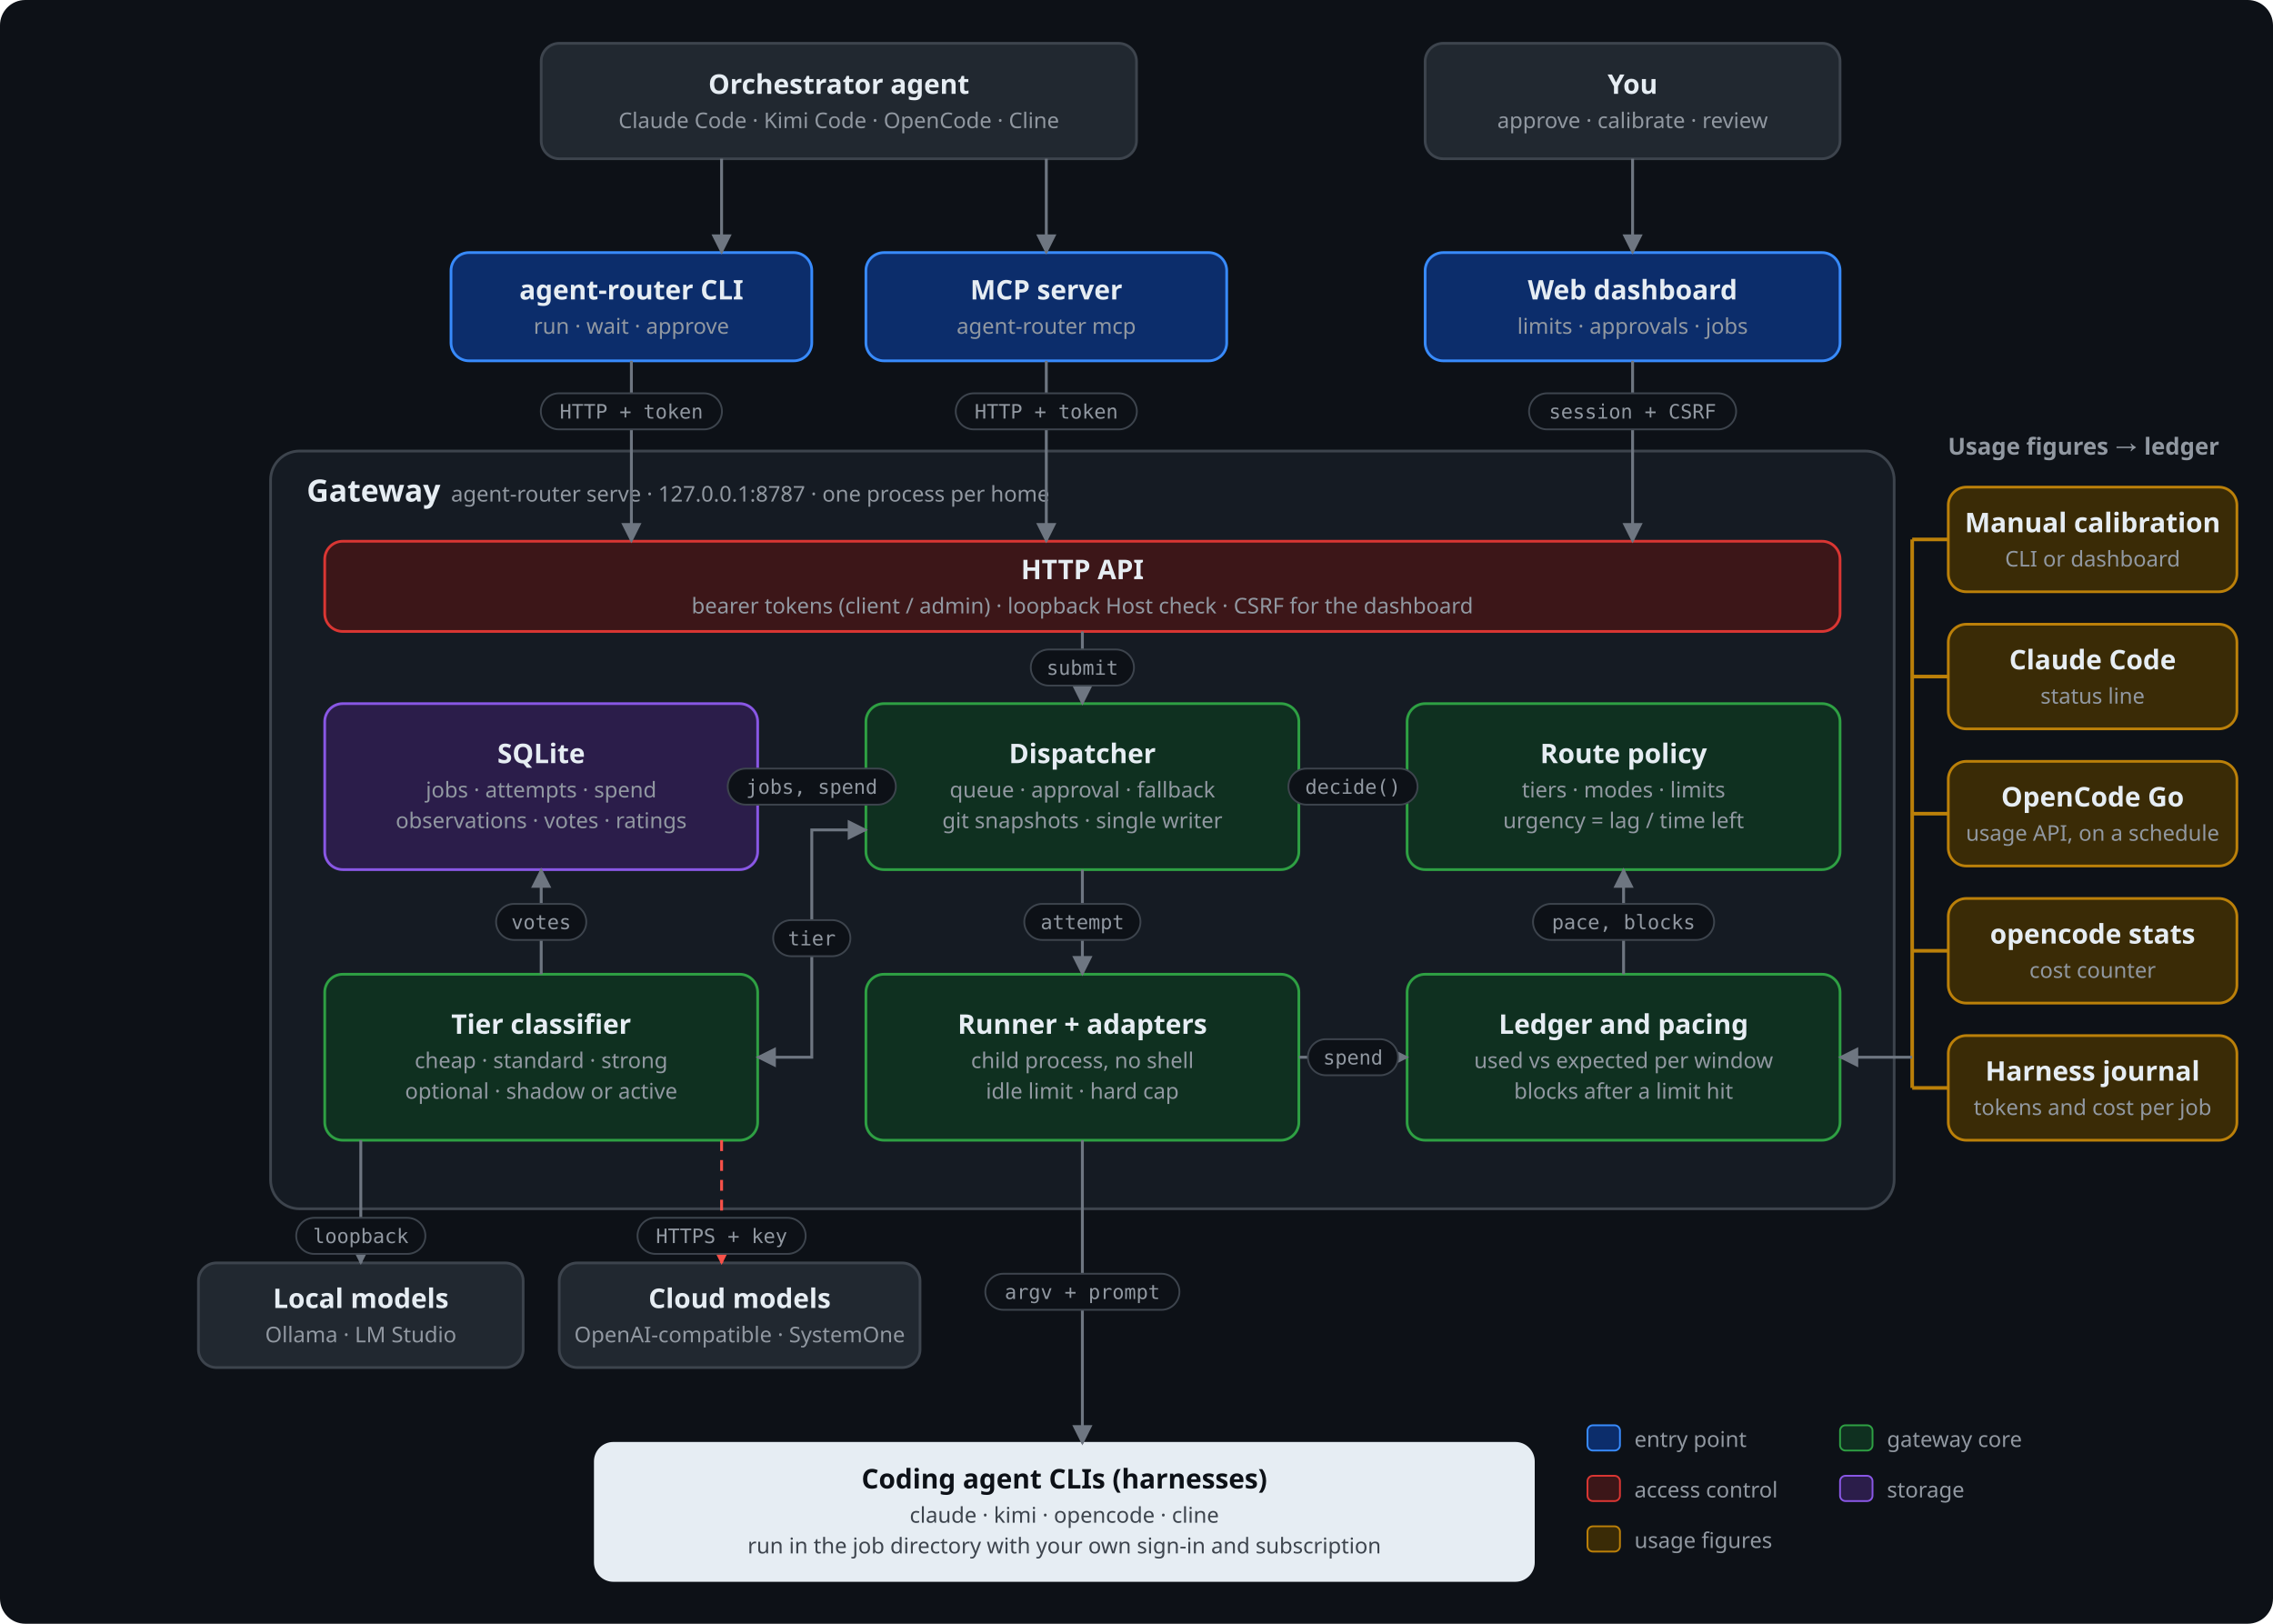
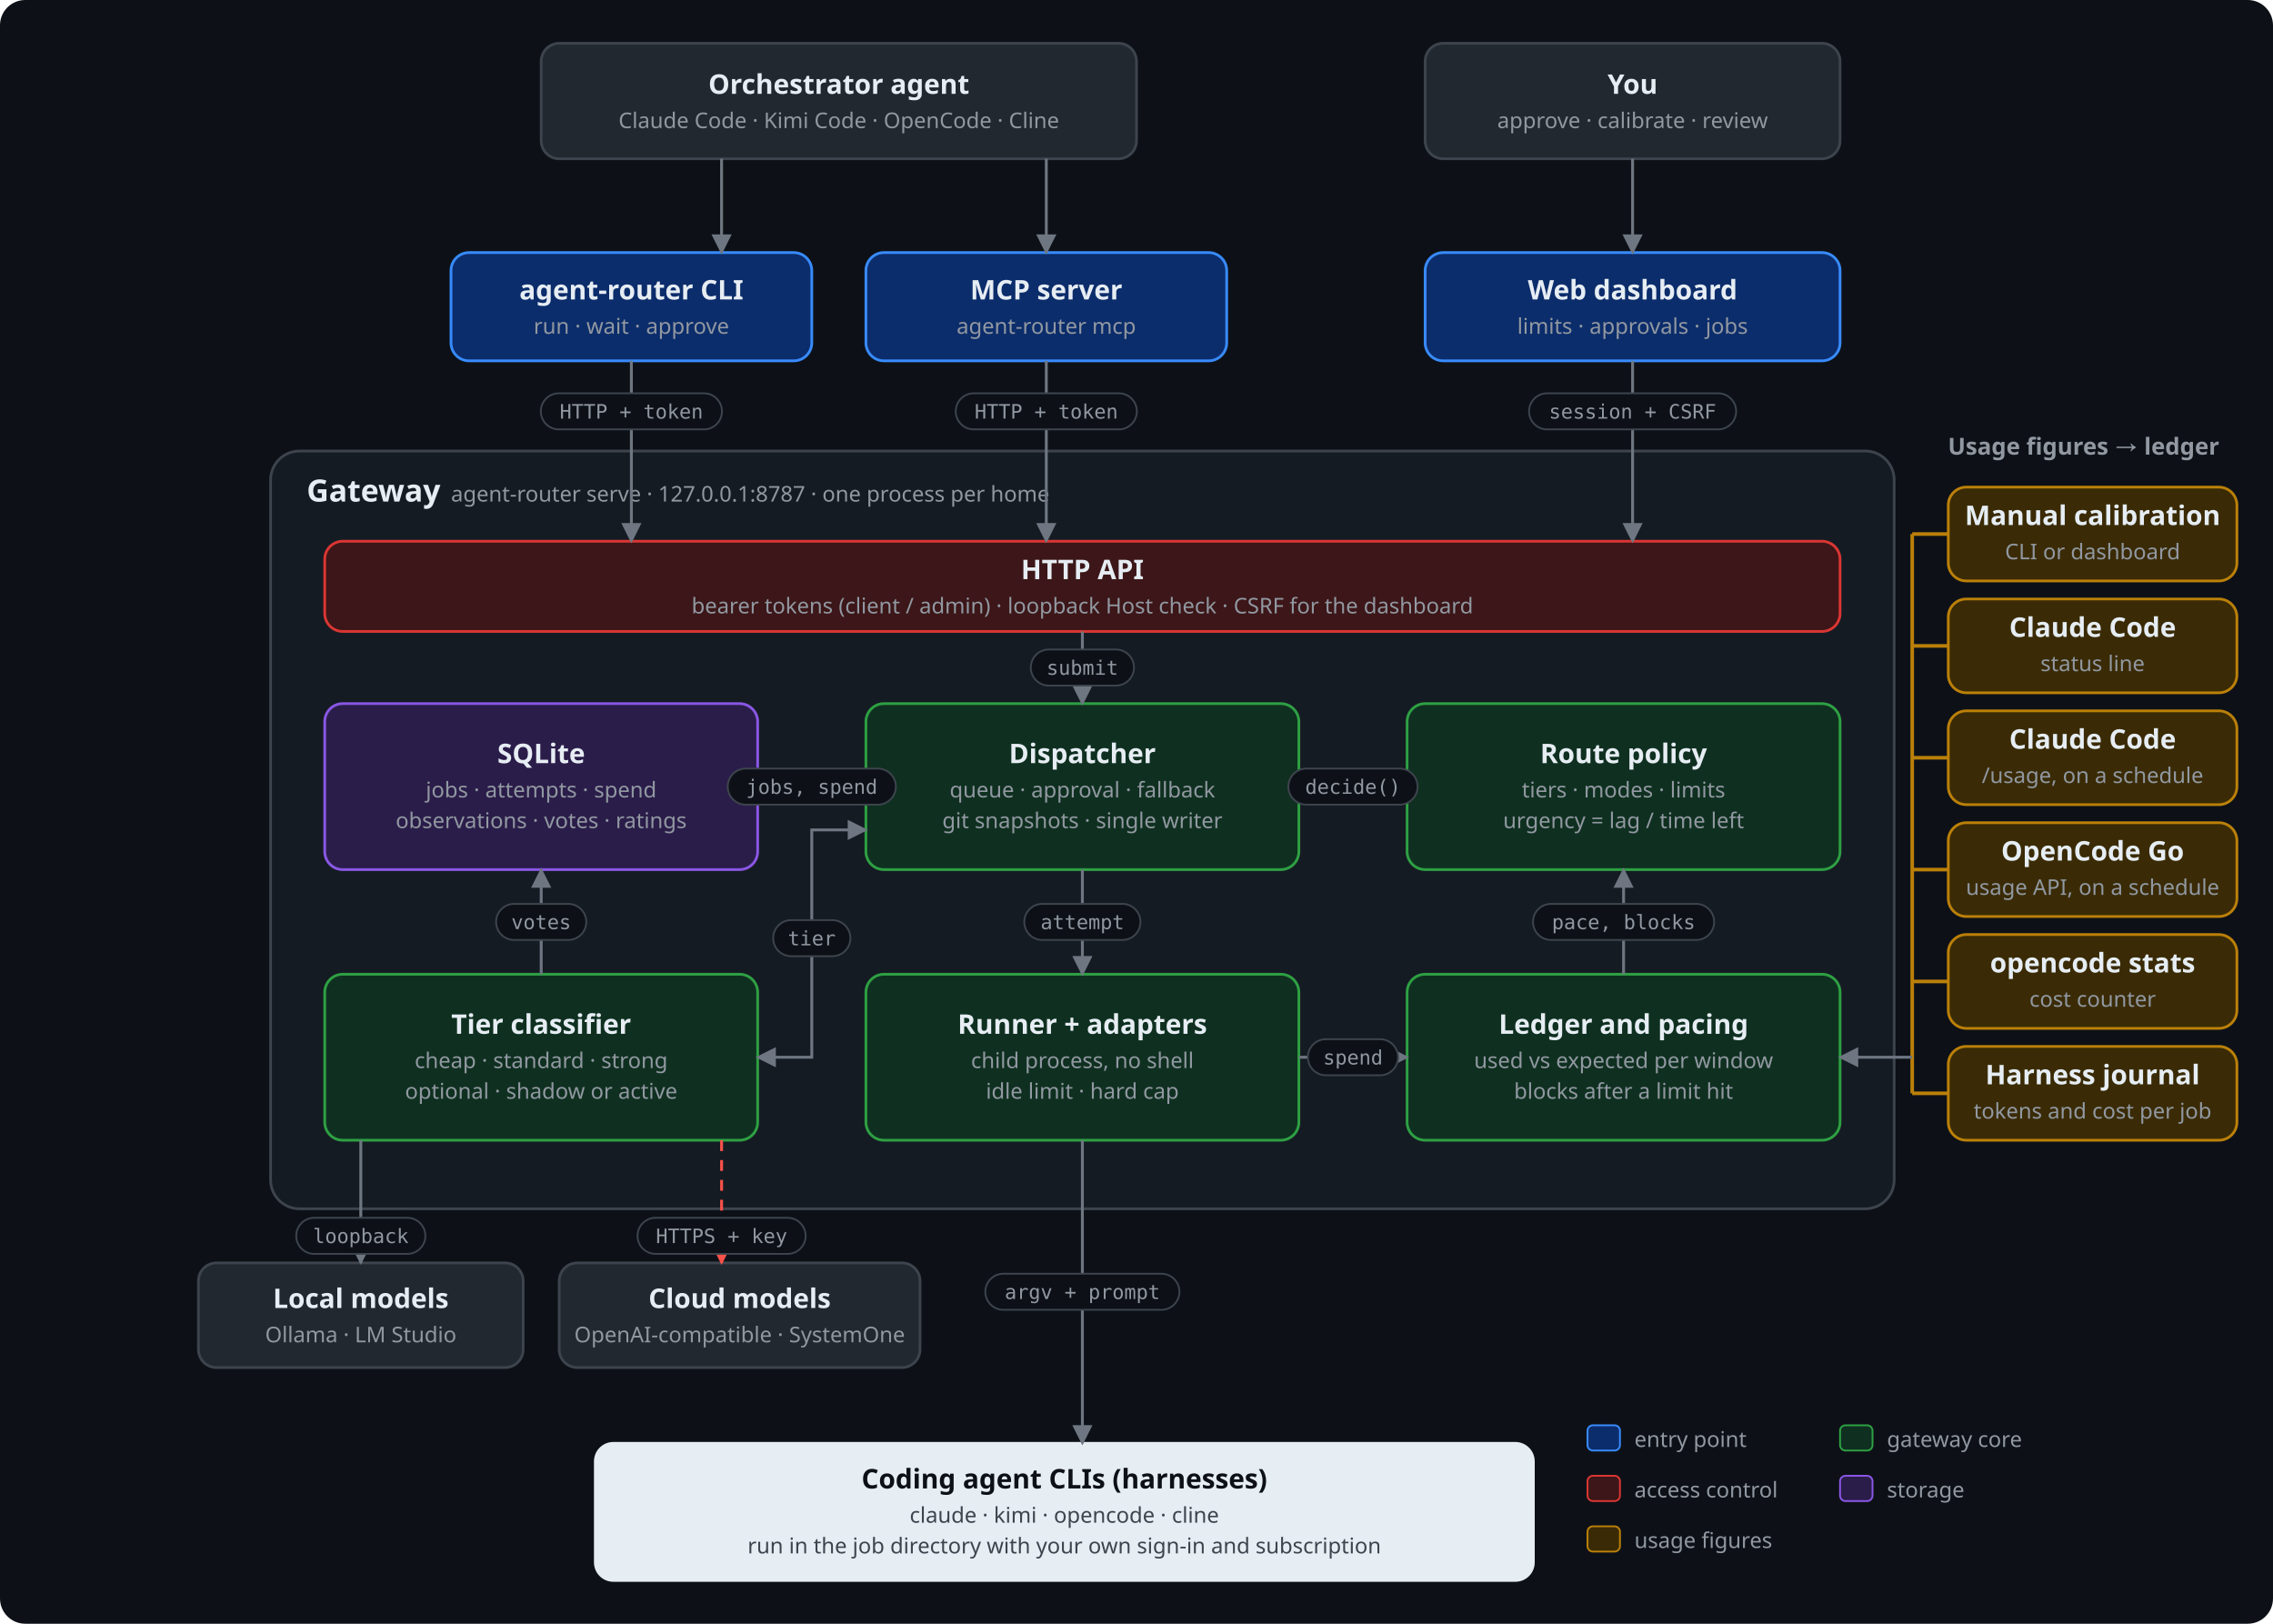
<svg xmlns="http://www.w3.org/2000/svg" viewBox="0 0 1260 900" width="1260" height="900" role="img" aria-labelledby="arch-title arch-desc">
  <defs>
    <marker id="arrow" viewBox="0 0 10 10" refX="9" refY="5" markerWidth="7" markerHeight="7" orient="auto-start-reverse">
      <path d="M0 0 L10 5 L0 10 z" fill="#6e7681" />
    </marker>
    <marker id="arrow-warn" viewBox="0 0 10 10" refX="9" refY="5" markerWidth="7" markerHeight="7" orient="auto-start-reverse">
      <path d="M0 0 L10 5 L0 10 z" fill="#f85149" />
    </marker>
    <style>
text { font-family: -apple-system, BlinkMacSystemFont, "Segoe UI", "Noto Sans", Helvetica, Arial, sans-serif; }
.t { font-size: 15px; font-weight: 600; }
.s { font-size: 12px; }
.l { font-size: 11px; font-family: ui-monospace, SFMono-Regular, Consolas, monospace; }
.h { font-size: 17px; font-weight: 700; }
.h2 { font-size: 13px; font-weight: 600; }
</style>
  </defs>
  <rect width="1260" height="900" rx="14" fill="#0d1117" />
  <g>
    <rect x="300" y="24" width="330" height="64" rx="10" fill="#212830" stroke="#3d444d" stroke-width="1.5" />
    <text x="465.0" y="52.0" text-anchor="middle" class="t" fill="#e6edf3">Orchestrator agent</text>
    <text x="465.0" y="71.0" text-anchor="middle" class="s" fill="#9198a1">Claude Code · Kimi Code · OpenCode · Cline</text>
  </g>
  <g>
    <rect x="790" y="24" width="230" height="64" rx="10" fill="#212830" stroke="#3d444d" stroke-width="1.5" />
    <text x="905.0" y="52.0" text-anchor="middle" class="t" fill="#e6edf3">You</text>
    <text x="905.0" y="71.0" text-anchor="middle" class="s" fill="#9198a1">approve · calibrate · review</text>
  </g>
  <g>
    <rect x="250" y="140" width="200" height="60" rx="10" fill="#0c2d6b" stroke="#388bfd" stroke-width="1.5" />
    <text x="350.0" y="166.0" text-anchor="middle" class="t" fill="#e6edf3">agent-router CLI</text>
    <text x="350.0" y="185.0" text-anchor="middle" class="s" fill="#9198a1">run · wait · approve</text>
  </g>
  <g>
    <rect x="480" y="140" width="200" height="60" rx="10" fill="#0c2d6b" stroke="#388bfd" stroke-width="1.5" />
    <text x="580.0" y="166.0" text-anchor="middle" class="t" fill="#e6edf3">MCP server</text>
    <text x="580.0" y="185.0" text-anchor="middle" class="s" fill="#9198a1">agent-router mcp</text>
  </g>
  <g>
    <rect x="790" y="140" width="230" height="60" rx="10" fill="#0c2d6b" stroke="#388bfd" stroke-width="1.5" />
    <text x="905.0" y="166.0" text-anchor="middle" class="t" fill="#e6edf3">Web dashboard</text>
    <text x="905.0" y="185.0" text-anchor="middle" class="s" fill="#9198a1">limits · approvals · jobs</text>
  </g>
  <rect x="150" y="250" width="900" height="420" rx="16" fill="#151b23" stroke="#3d444d" stroke-width="1.5" />
  <text x="170" y="278" class="h" fill="#e6edf3">Gateway</text>
  <text x="250" y="278" class="s" fill="#9198a1">agent-router serve · 127.0.0.1:8787 · one process per home</text>
  <g>
    <rect x="180" y="300" width="840" height="50" rx="10" fill="#3c1618" stroke="#da3633" stroke-width="1.5" />
    <text x="600.0" y="321.0" text-anchor="middle" class="t" fill="#e6edf3">HTTP API</text>
    <text x="600.0" y="340.0" text-anchor="middle" class="s" fill="#9198a1">bearer tokens (client / admin) · loopback Host check · CSRF for the dashboard</text>
  </g>
  <g>
    <rect x="180" y="390" width="240" height="92" rx="10" fill="#2b1d4a" stroke="#8957e5" stroke-width="1.5" />
    <text x="300.0" y="423.0" text-anchor="middle" class="t" fill="#e6edf3">SQLite</text>
    <text x="300.0" y="442.0" text-anchor="middle" class="s" fill="#9198a1">jobs · attempts · spend</text>
    <text x="300.0" y="459.0" text-anchor="middle" class="s" fill="#9198a1">observations · votes · ratings</text>
  </g>
  <g>
    <rect x="480" y="390" width="240" height="92" rx="10" fill="#0f3020" stroke="#2ea043" stroke-width="1.5" />
    <text x="600.0" y="423.0" text-anchor="middle" class="t" fill="#e6edf3">Dispatcher</text>
    <text x="600.0" y="442.0" text-anchor="middle" class="s" fill="#9198a1">queue · approval · fallback</text>
    <text x="600.0" y="459.0" text-anchor="middle" class="s" fill="#9198a1">git snapshots · single writer</text>
  </g>
  <g>
    <rect x="780" y="390" width="240" height="92" rx="10" fill="#0f3020" stroke="#2ea043" stroke-width="1.5" />
    <text x="900.0" y="423.0" text-anchor="middle" class="t" fill="#e6edf3">Route policy</text>
    <text x="900.0" y="442.0" text-anchor="middle" class="s" fill="#9198a1">tiers · modes · limits</text>
    <text x="900.0" y="459.0" text-anchor="middle" class="s" fill="#9198a1">urgency = lag / time left</text>
  </g>
  <g>
    <rect x="180" y="540" width="240" height="92" rx="10" fill="#0f3020" stroke="#2ea043" stroke-width="1.5" />
    <text x="300.0" y="573.0" text-anchor="middle" class="t" fill="#e6edf3">Tier classifier</text>
    <text x="300.0" y="592.0" text-anchor="middle" class="s" fill="#9198a1">cheap · standard · strong</text>
    <text x="300.0" y="609.0" text-anchor="middle" class="s" fill="#9198a1">optional · shadow or active</text>
  </g>
  <g>
    <rect x="480" y="540" width="240" height="92" rx="10" fill="#0f3020" stroke="#2ea043" stroke-width="1.5" />
    <text x="600.0" y="573.0" text-anchor="middle" class="t" fill="#e6edf3">Runner + adapters</text>
    <text x="600.0" y="592.0" text-anchor="middle" class="s" fill="#9198a1">child process, no shell</text>
    <text x="600.0" y="609.0" text-anchor="middle" class="s" fill="#9198a1">idle limit · hard cap</text>
  </g>
  <g>
    <rect x="780" y="540" width="240" height="92" rx="10" fill="#0f3020" stroke="#2ea043" stroke-width="1.5" />
    <text x="900.0" y="573.0" text-anchor="middle" class="t" fill="#e6edf3">Ledger and pacing</text>
    <text x="900.0" y="592.0" text-anchor="middle" class="s" fill="#9198a1">used vs expected per window</text>
    <text x="900.0" y="609.0" text-anchor="middle" class="s" fill="#9198a1">blocks after a limit hit</text>
  </g>
  <g>
    <rect x="110" y="700" width="180" height="58" rx="10" fill="#212830" stroke="#3d444d" stroke-width="1.5" />
    <text x="200.0" y="725.0" text-anchor="middle" class="t" fill="#e6edf3">Local models</text>
    <text x="200.0" y="744.0" text-anchor="middle" class="s" fill="#9198a1">Ollama · LM Studio</text>
  </g>
  <g>
    <rect x="310" y="700" width="200" height="58" rx="10" fill="#212830" stroke="#3d444d" stroke-width="1.5" />
    <text x="410.0" y="725.0" text-anchor="middle" class="t" fill="#e6edf3">Cloud models</text>
    <text x="410.0" y="744.0" text-anchor="middle" class="s" fill="#9198a1">OpenAI-compatible · SystemOne</text>
  </g>
  <text x="1155" y="252" text-anchor="middle" class="h2" fill="#9198a1">Usage figures → ledger</text>
  <g>
-     <rect x="1080" y="270" width="160" height="58" rx="10" fill="#3a2b06" stroke="#bb8009" stroke-width="1.5" />
-     <text x="1160.0" y="295.0" text-anchor="middle" class="t" fill="#e6edf3">Manual calibration</text>
-     <text x="1160.0" y="314.0" text-anchor="middle" class="s" fill="#9198a1">CLI or dashboard</text>
+     <rect x="1080" y="270" width="160" height="52" rx="10" fill="#3a2b06" stroke="#bb8009" stroke-width="1.5" />
+     <text x="1160.0" y="291.0" text-anchor="middle" class="t" fill="#e6edf3">Manual calibration</text>
+     <text x="1160.0" y="310.0" text-anchor="middle" class="s" fill="#9198a1">CLI or dashboard</text>
  </g>
  <g>
-     <rect x="1080" y="346" width="160" height="58" rx="10" fill="#3a2b06" stroke="#bb8009" stroke-width="1.5" />
-     <text x="1160.0" y="371.0" text-anchor="middle" class="t" fill="#e6edf3">Claude Code</text>
-     <text x="1160.0" y="390.0" text-anchor="middle" class="s" fill="#9198a1">status line</text>
+     <rect x="1080" y="332" width="160" height="52" rx="10" fill="#3a2b06" stroke="#bb8009" stroke-width="1.5" />
+     <text x="1160.0" y="353.0" text-anchor="middle" class="t" fill="#e6edf3">Claude Code</text>
+     <text x="1160.0" y="372.0" text-anchor="middle" class="s" fill="#9198a1">status line</text>
  </g>
  <g>
-     <rect x="1080" y="422" width="160" height="58" rx="10" fill="#3a2b06" stroke="#bb8009" stroke-width="1.5" />
-     <text x="1160.0" y="447.0" text-anchor="middle" class="t" fill="#e6edf3">OpenCode Go</text>
-     <text x="1160.0" y="466.0" text-anchor="middle" class="s" fill="#9198a1">usage API, on a schedule</text>
+     <rect x="1080" y="394" width="160" height="52" rx="10" fill="#3a2b06" stroke="#bb8009" stroke-width="1.5" />
+     <text x="1160.0" y="415.0" text-anchor="middle" class="t" fill="#e6edf3">Claude Code</text>
+     <text x="1160.0" y="434.0" text-anchor="middle" class="s" fill="#9198a1">/usage, on a schedule</text>
  </g>
  <g>
-     <rect x="1080" y="498" width="160" height="58" rx="10" fill="#3a2b06" stroke="#bb8009" stroke-width="1.5" />
-     <text x="1160.0" y="523.0" text-anchor="middle" class="t" fill="#e6edf3">opencode stats</text>
-     <text x="1160.0" y="542.0" text-anchor="middle" class="s" fill="#9198a1">cost counter</text>
+     <rect x="1080" y="456" width="160" height="52" rx="10" fill="#3a2b06" stroke="#bb8009" stroke-width="1.5" />
+     <text x="1160.0" y="477.0" text-anchor="middle" class="t" fill="#e6edf3">OpenCode Go</text>
+     <text x="1160.0" y="496.0" text-anchor="middle" class="s" fill="#9198a1">usage API, on a schedule</text>
  </g>
  <g>
-     <rect x="1080" y="574" width="160" height="58" rx="10" fill="#3a2b06" stroke="#bb8009" stroke-width="1.5" />
-     <text x="1160.0" y="599.0" text-anchor="middle" class="t" fill="#e6edf3">Harness journal</text>
-     <text x="1160.0" y="618.0" text-anchor="middle" class="s" fill="#9198a1">tokens and cost per job</text>
+     <rect x="1080" y="518" width="160" height="52" rx="10" fill="#3a2b06" stroke="#bb8009" stroke-width="1.5" />
+     <text x="1160.0" y="539.0" text-anchor="middle" class="t" fill="#e6edf3">opencode stats</text>
+     <text x="1160.0" y="558.0" text-anchor="middle" class="s" fill="#9198a1">cost counter</text>
+   </g>
+   <g>
+     <rect x="1080" y="580" width="160" height="52" rx="10" fill="#3a2b06" stroke="#bb8009" stroke-width="1.5" />
+     <text x="1160.0" y="601.0" text-anchor="middle" class="t" fill="#e6edf3">Harness journal</text>
+     <text x="1160.0" y="620.0" text-anchor="middle" class="s" fill="#9198a1">tokens and cost per job</text>
  </g>
  <g>
    <rect x="330" y="800" width="520" height="76" rx="10" fill="#e6edf3" stroke="#e6edf3" stroke-width="1.5" />
    <text x="590.0" y="825.0" text-anchor="middle" class="t" fill="#0d1117">Coding agent CLIs (harnesses)</text>
    <text x="590.0" y="844.0" text-anchor="middle" class="s" fill="#3d444d">claude · kimi · opencode · cline</text>
    <text x="590.0" y="861.0" text-anchor="middle" class="s" fill="#3d444d">run in the job directory with your own sign-in and subscription</text>
  </g>
  <path d="M400.0 88.0 L400.0 140.0" fill="none" stroke="#6e7681" stroke-width="1.6" marker-end="url(#arrow)" />
  <path d="M580.0 88.0 L580.0 140.0" fill="none" stroke="#6e7681" stroke-width="1.6" marker-end="url(#arrow)" />
  <path d="M905.0 88.0 L905.0 140.0" fill="none" stroke="#6e7681" stroke-width="1.6" marker-end="url(#arrow)" />
  <path d="M350.0 200.0 L350.0 300.0" fill="none" stroke="#6e7681" stroke-width="1.6" marker-end="url(#arrow)" />
  <rect x="299.8" y="218" width="100.4" height="20" rx="10" fill="#0d1117" stroke="#3d444d" />
  <text x="350" y="232" text-anchor="middle" class="l" fill="#9198a1">HTTP + token</text>
  <path d="M580.0 200.0 L580.0 300.0" fill="none" stroke="#6e7681" stroke-width="1.6" marker-end="url(#arrow)" />
  <rect x="529.8" y="218" width="100.4" height="20" rx="10" fill="#0d1117" stroke="#3d444d" />
  <text x="580" y="232" text-anchor="middle" class="l" fill="#9198a1">HTTP + token</text>
  <path d="M905.0 200.0 L905.0 300.0" fill="none" stroke="#6e7681" stroke-width="1.6" marker-end="url(#arrow)" />
  <rect x="847.6" y="218" width="114.8" height="20" rx="10" fill="#0d1117" stroke="#3d444d" />
  <text x="905" y="232" text-anchor="middle" class="l" fill="#9198a1">session + CSRF</text>
  <path d="M600.0 350.0 L600.0 390.0" fill="none" stroke="#6e7681" stroke-width="1.6" marker-end="url(#arrow)" />
  <rect x="571.4" y="360.0" width="57.2" height="20" rx="10" fill="#0d1117" stroke="#3d444d" />
  <text x="600.0" y="374.0" text-anchor="middle" class="l" fill="#9198a1">submit</text>
  <path d="M480.0 436.0 L420.0 436.0" fill="none" stroke="#6e7681" stroke-width="1.6" marker-end="url(#arrow)" />
  <rect x="403.4" y="426.0" width="93.2" height="20" rx="10" fill="#0d1117" stroke="#3d444d" />
  <text x="450.0" y="440.0" text-anchor="middle" class="l" fill="#9198a1">jobs, spend</text>
  <path d="M720.0 436.0 L780.0 436.0" fill="none" stroke="#6e7681" stroke-width="1.6" marker-end="url(#arrow)" marker-start="url(#arrow)" />
  <rect x="714.2" y="426.0" width="71.6" height="20" rx="10" fill="#0d1117" stroke="#3d444d" />
  <text x="750.0" y="440.0" text-anchor="middle" class="l" fill="#9198a1">decide()</text>
  <path d="M480.0 460.0 L450.0 460.0 L450.0 586.0 L420.0 586.0" fill="none" stroke="#6e7681" stroke-width="1.6" marker-end="url(#arrow)" marker-start="url(#arrow)" />
  <rect x="428.6" y="510" width="42.8" height="20" rx="10" fill="#0d1117" stroke="#3d444d" />
  <text x="450" y="524" text-anchor="middle" class="l" fill="#9198a1">tier</text>
  <path d="M300.0 540.0 L300.0 482.0" fill="none" stroke="#6e7681" stroke-width="1.6" marker-end="url(#arrow)" />
  <rect x="275.0" y="501" width="50.0" height="20" rx="10" fill="#0d1117" stroke="#3d444d" />
  <text x="300" y="515" text-anchor="middle" class="l" fill="#9198a1">votes</text>
  <path d="M900.0 540.0 L900.0 482.0" fill="none" stroke="#6e7681" stroke-width="1.6" marker-end="url(#arrow)" />
  <rect x="849.8" y="501.0" width="100.4" height="20" rx="10" fill="#0d1117" stroke="#3d444d" />
  <text x="900.0" y="515.0" text-anchor="middle" class="l" fill="#9198a1">pace, blocks</text>
  <path d="M600.0 482.0 L600.0 540.0" fill="none" stroke="#6e7681" stroke-width="1.6" marker-end="url(#arrow)" />
  <rect x="567.8" y="501.0" width="64.4" height="20" rx="10" fill="#0d1117" stroke="#3d444d" />
  <text x="600.0" y="515.0" text-anchor="middle" class="l" fill="#9198a1">attempt</text>
  <path d="M720.0 586.0 L780.0 586.0" fill="none" stroke="#6e7681" stroke-width="1.6" marker-end="url(#arrow)" />
  <rect x="725.0" y="576.0" width="50.0" height="20" rx="10" fill="#0d1117" stroke="#3d444d" />
  <text x="750.0" y="590.0" text-anchor="middle" class="l" fill="#9198a1">spend</text>
  <path d="M200.0 632.0 L200.0 700.0" fill="none" stroke="#6e7681" stroke-width="1.6" marker-end="url(#arrow)" />
  <rect x="164.2" y="675" width="71.6" height="20" rx="10" fill="#0d1117" stroke="#3d444d" />
  <text x="200" y="689" text-anchor="middle" class="l" fill="#9198a1">loopback</text>
  <path d="M400.0 632.0 L400.0 700.0" fill="none" stroke="#f85149" stroke-width="1.6" stroke-dasharray="6 5" marker-end="url(#arrow-warn)" />
  <rect x="353.4" y="675" width="93.2" height="20" rx="10" fill="#0d1117" stroke="#3d444d" />
  <text x="400" y="689" text-anchor="middle" class="l" fill="#9198a1">HTTPS + key</text>
  <path d="M600.0 632.0 L600.0 800.0" fill="none" stroke="#6e7681" stroke-width="1.6" marker-end="url(#arrow)" />
  <rect x="546.2" y="706" width="107.6" height="20" rx="10" fill="#0d1117" stroke="#3d444d" />
  <text x="600" y="720" text-anchor="middle" class="l" fill="#9198a1">argv + prompt</text>
-   <path d="M1060 299 L1060 603" stroke="#bb8009" stroke-width="2" fill="none" />
-   <path d="M1080 299 L1060 299" stroke="#bb8009" stroke-width="2" />
-   <path d="M1080 375 L1060 375" stroke="#bb8009" stroke-width="2" />
-   <path d="M1080 451 L1060 451" stroke="#bb8009" stroke-width="2" />
-   <path d="M1080 527 L1060 527" stroke="#bb8009" stroke-width="2" />
-   <path d="M1080 603 L1060 603" stroke="#bb8009" stroke-width="2" />
+   <path d="M1060 296 L1060 606" stroke="#bb8009" stroke-width="2" fill="none" />
+   <path d="M1080 296 L1060 296" stroke="#bb8009" stroke-width="2" />
+   <path d="M1080 358 L1060 358" stroke="#bb8009" stroke-width="2" />
+   <path d="M1080 420 L1060 420" stroke="#bb8009" stroke-width="2" />
+   <path d="M1080 482 L1060 482" stroke="#bb8009" stroke-width="2" />
+   <path d="M1080 544 L1060 544" stroke="#bb8009" stroke-width="2" />
+   <path d="M1080 606 L1060 606" stroke="#bb8009" stroke-width="2" />
  <path d="M1060.0 586.0 L1020.0 586.0" fill="none" stroke="#6e7681" stroke-width="1.6" marker-end="url(#arrow)" />
  <rect x="880" y="790" width="18" height="14" rx="3" fill="#0c2d6b" stroke="#388bfd" />
  <text x="906" y="802" class="s" fill="#9198a1">entry point</text>
  <rect x="1020" y="790" width="18" height="14" rx="3" fill="#0f3020" stroke="#2ea043" />
  <text x="1046" y="802" class="s" fill="#9198a1">gateway core</text>
  <rect x="880" y="818" width="18" height="14" rx="3" fill="#3c1618" stroke="#da3633" />
  <text x="906" y="830" class="s" fill="#9198a1">access control</text>
  <rect x="1020" y="818" width="18" height="14" rx="3" fill="#2b1d4a" stroke="#8957e5" />
  <text x="1046" y="830" class="s" fill="#9198a1">storage</text>
  <rect x="880" y="846" width="18" height="14" rx="3" fill="#3a2b06" stroke="#bb8009" />
  <text x="906" y="858" class="s" fill="#9198a1">usage figures</text>
</svg>
